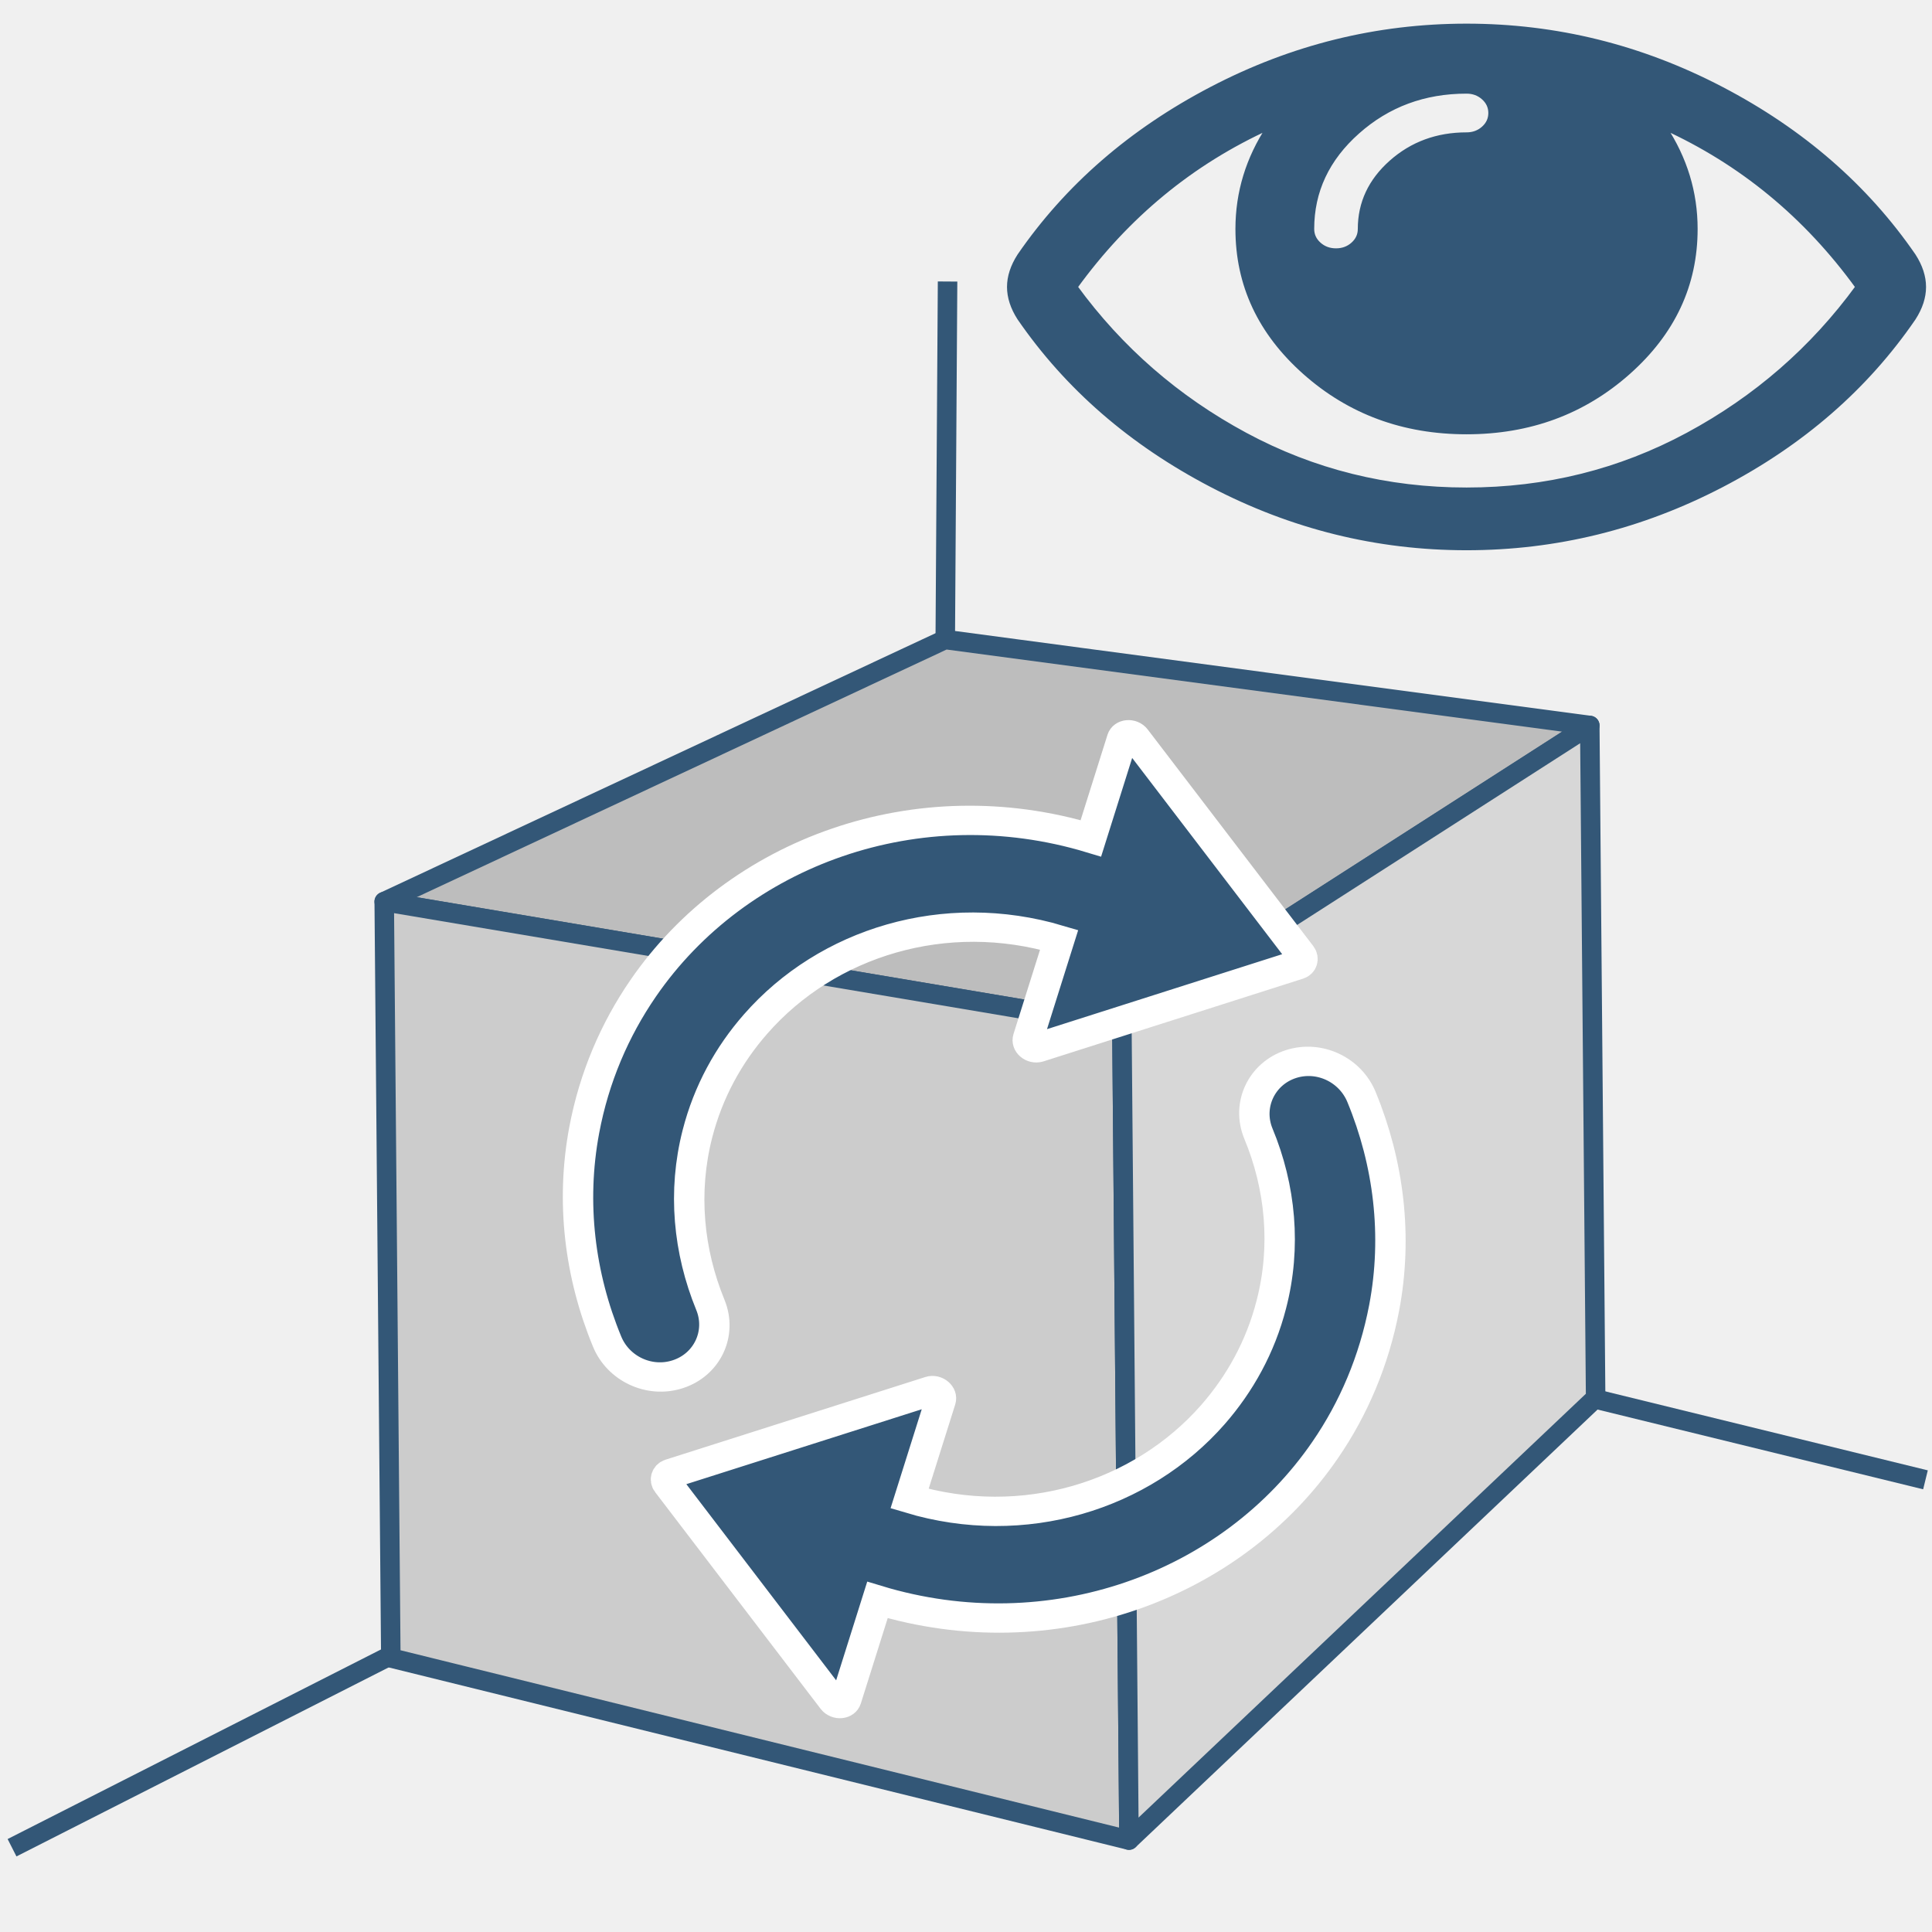
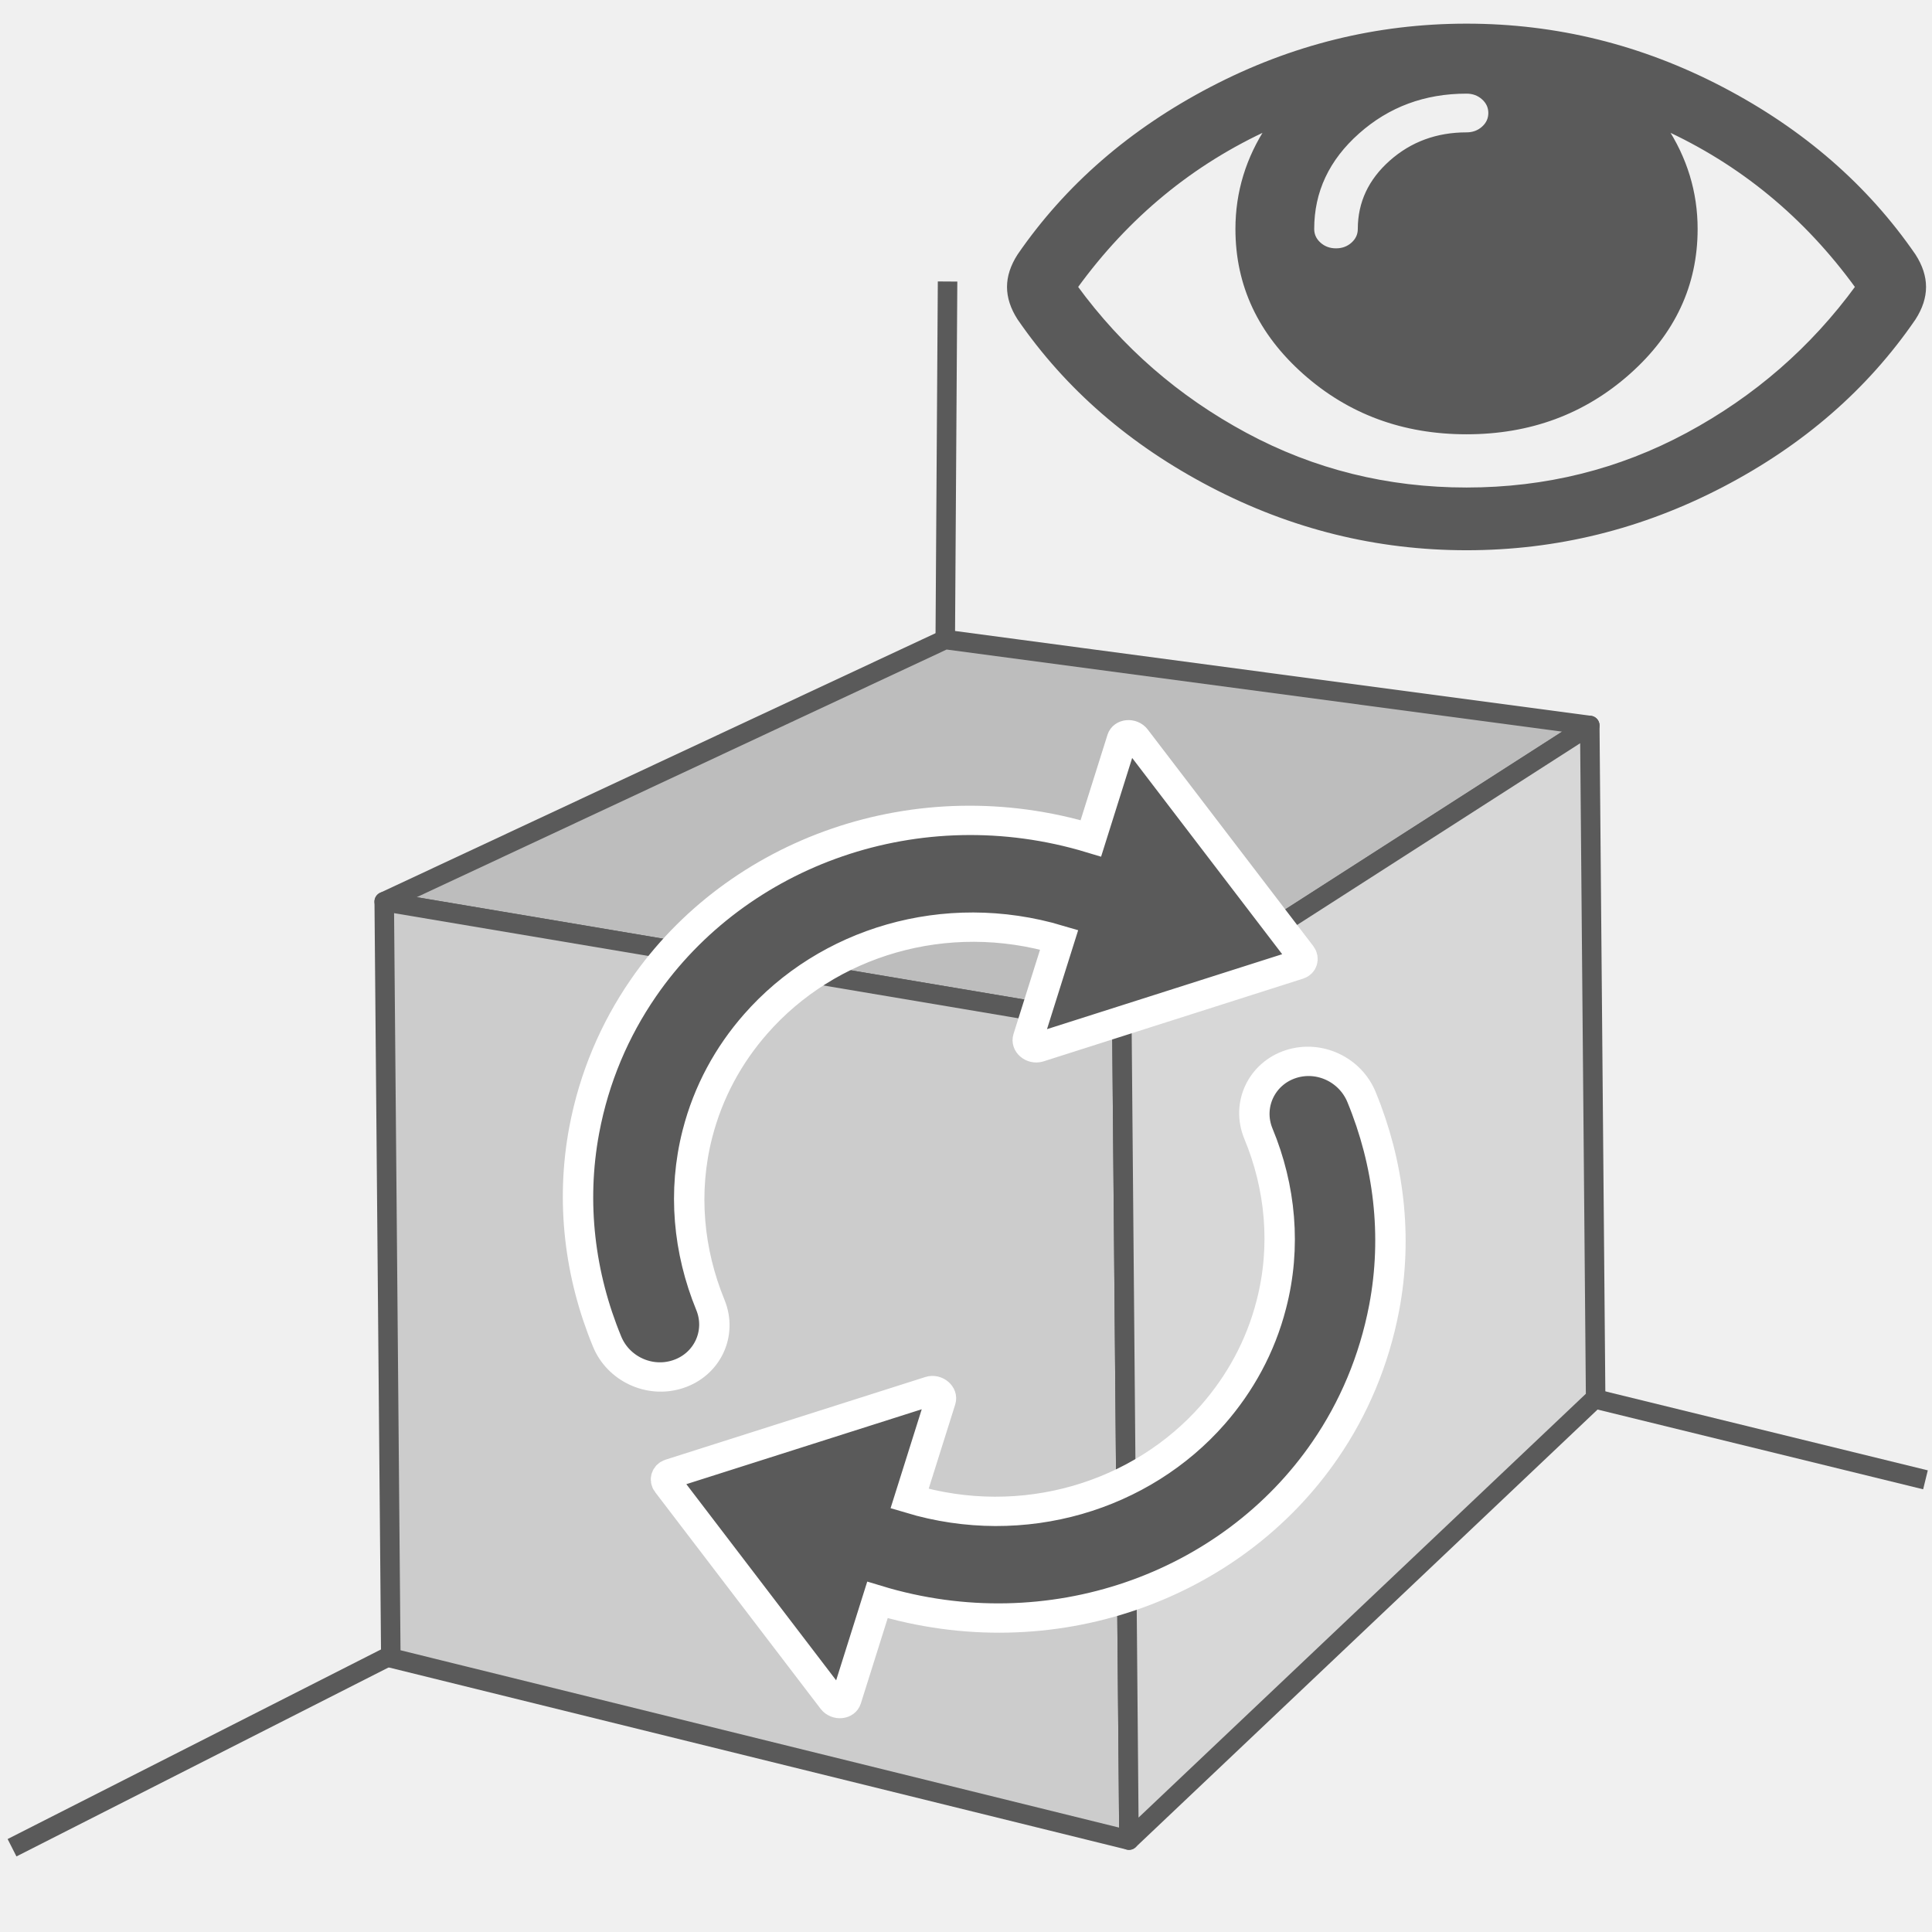
<svg xmlns="http://www.w3.org/2000/svg" xmlns:ns1="http://www.openswatchbook.org/uri/2009/osb" width="200mm" height="200mm" viewBox="0 0 200 200" version="1.1" id="svg8">
  <defs id="defs2">
    <linearGradient id="linearGradient6739" ns1:paint="solid">
      <stop style="stop-color:#000000;stop-opacity:1;" offset="0" id="stop6737" />
    </linearGradient>
  </defs>
  <g id="layer1" transform="translate(0,-97)">
    <g id="g4487" style="opacity:1;fill:#b0aaa6;fill-opacity:1;stroke:#ad3535;stroke-width:3;stroke-miterlimit:4;stroke-dasharray:none;stroke-opacity:0.042">
      <g aria-label="R" transform="scale(1.022838,0.977672)" style="font-style:normal;font-weight:normal;font-size:33.69px;line-height:1.25;font-family:sans-serif;letter-spacing:0px;word-spacing:0px;fill:#000000;fill-opacity:1;stroke:none;stroke-width:2.527" id="text4556">
        <text xml:space="preserve" style="font-style:normal;font-weight:normal;font-size:10.583px;line-height:1.25;font-family:sans-serif;letter-spacing:0px;word-spacing:0px;fill:#000000;fill-opacity:1;stroke:none;stroke-width:0.669" x="32.884" y="135.226" id="text4563" transform="scale(0.977672,1.022838)">
          <tspan id="tspan4561" x="32.884" y="144.882" style="stroke-width:0.669" />
        </text>
      </g>
-       <path style="fill:none;stroke:#335777;stroke-width:2.019;stroke-linecap:butt;stroke-linejoin:miter;stroke-miterlimit:4;stroke-dasharray:none;stroke-opacity:1" d="M 98.092,126.142 97.361,239.468 1.246,288.277 M 96.996,225.127 199.324,250.191" id="path4573" />
-       <path d="m 164.573,172.102 -48.436,31.092 -76.362,-12.859 58.059,-27.135 z" style="opacity:1;fill:#bdbdbd;fill-opacity:1;fill-rule:evenodd;stroke:#335777;stroke-width:2.019;stroke-linejoin:round;stroke-miterlimit:4;stroke-dasharray:none;stroke-opacity:1" id="path4521" />
-       <path d="m 116.872,287.484 -0.735,-84.291 -76.362,-12.859 0.683,78.292 z" style="opacity:1;fill:#cccccc;fill-opacity:1;fill-rule:evenodd;stroke:#335777;stroke-width:2.019;stroke-linejoin:round;stroke-miterlimit:4;stroke-dasharray:none;stroke-opacity:1" id="path4523" />
-       <path d="m 165.18,241.715 -48.308,45.769 -0.735,-84.291 48.436,-31.092 z" style="opacity:1;fill:#d7d7d7;fill-opacity:1;fill-rule:evenodd;stroke:#335777;stroke-width:2.019;stroke-linejoin:round;stroke-miterlimit:4;stroke-dasharray:none;stroke-opacity:1" id="path4525" />
-       <g id="g4598" transform="matrix(0.1848682,0,0,0.1642464,104.5228,84.68836)" style="stroke-width:3.001;stroke-miterlimit:4;stroke-dasharray:none;fill:#335777;fill-opacity:1;stroke:#335777;stroke-opacity:1">
-         <path d="M 505.918,236.117 C 479.267,192.53 443.433,157.508 398.421,131.052 353.406,104.595 305.872,91.365 255.813,91.365 c -50.059,0 -97.595,13.225 -142.61,39.687 C 68.187,157.508 32.355,192.53 5.708,236.117 1.903,242.778 0,249.345 0,255.818 c 0,6.473 1.903,13.04 5.708,19.699 26.647,43.589 62.479,78.614 107.495,105.064 45.015,26.46 92.551,39.68 142.61,39.68 50.06,0 97.594,-13.176 142.608,-39.536 45.012,-26.361 80.852,-61.432 107.497,-105.208 3.806,-6.659 5.708,-13.223 5.708,-19.699 0,-6.473 -1.902,-13.04 -5.708,-19.701 z M 194.568,158.03 c 17.034,-17.034 37.447,-25.554 61.242,-25.554 3.805,0 7.043,1.336 9.709,3.999 2.662,2.664 4,5.901 4,9.707 0,3.809 -1.338,7.044 -3.994,9.704 -2.662,2.667 -5.902,3.999 -9.708,3.999 -16.368,0 -30.362,5.808 -41.971,17.416 -11.613,11.615 -17.416,25.603 -17.416,41.971 0,3.811 -1.336,7.044 -3.999,9.71 -2.667,2.668 -5.901,3.999 -9.707,3.999 -3.809,0 -7.044,-1.334 -9.71,-3.999 -2.667,-2.666 -3.999,-5.903 -3.999,-9.71 0,-23.79 8.52,-44.207 25.553,-61.242 z m 185.299,191.01 c -38.164,23.12 -79.514,34.687 -124.054,34.687 -44.539,0 -85.889,-11.56 -124.051,-34.687 C 93.6,325.913 61.861,294.84 36.547,255.818 65.478,210.897 101.737,177.3 145.324,155.035 c -11.61,19.792 -17.417,41.207 -17.417,64.236 0,35.216 12.517,65.329 37.544,90.362 25.027,25.033 55.151,37.544 90.362,37.544 35.214,0 65.329,-12.518 90.362,-37.544 25.033,-25.026 37.545,-55.146 37.545,-90.362 0,-23.029 -5.808,-44.447 -17.419,-64.236 43.585,22.265 79.846,55.865 108.776,100.783 -25.31,39.022 -57.046,70.095 -95.21,93.222 z" id="path4596" style="fill:#335777;fill-opacity:1;stroke:#335777;stroke-width:3.001;stroke-miterlimit:4;stroke-dasharray:none;stroke-opacity:1" />
+       <path style="fill:none;stroke:#5A5A5A;stroke-width:2.019;stroke-linecap:butt;stroke-linejoin:miter;stroke-miterlimit:4;stroke-dasharray:none;stroke-opacity:1" d="M 98.092,126.142 97.361,239.468 1.246,288.277 M 96.996,225.127 199.324,250.191" id="path4573" />
+       <path d="m 164.573,172.102 -48.436,31.092 -76.362,-12.859 58.059,-27.135 z" style="opacity:1;fill:#bdbdbd;fill-opacity:1;fill-rule:evenodd;stroke:#5A5A5A;stroke-width:2.019;stroke-linejoin:round;stroke-miterlimit:4;stroke-dasharray:none;stroke-opacity:1" id="path4521" />
+       <path d="m 116.872,287.484 -0.735,-84.291 -76.362,-12.859 0.683,78.292 z" style="opacity:1;fill:#cccccc;fill-opacity:1;fill-rule:evenodd;stroke:#5A5A5A;stroke-width:2.019;stroke-linejoin:round;stroke-miterlimit:4;stroke-dasharray:none;stroke-opacity:1" id="path4523" />
+       <path d="m 165.18,241.715 -48.308,45.769 -0.735,-84.291 48.436,-31.092 z" style="opacity:1;fill:#d7d7d7;fill-opacity:1;fill-rule:evenodd;stroke:#5A5A5A;stroke-width:2.019;stroke-linejoin:round;stroke-miterlimit:4;stroke-dasharray:none;stroke-opacity:1" id="path4525" />
+       <g id="g4598" transform="matrix(0.1848682,0,0,0.1642464,104.5228,84.68836)" style="stroke-width:3.001;stroke-miterlimit:4;stroke-dasharray:none;fill:#5A5A5A;fill-opacity:1;stroke:#5A5A5A;stroke-opacity:1">
+         <path d="M 505.918,236.117 C 479.267,192.53 443.433,157.508 398.421,131.052 353.406,104.595 305.872,91.365 255.813,91.365 c -50.059,0 -97.595,13.225 -142.61,39.687 C 68.187,157.508 32.355,192.53 5.708,236.117 1.903,242.778 0,249.345 0,255.818 c 0,6.473 1.903,13.04 5.708,19.699 26.647,43.589 62.479,78.614 107.495,105.064 45.015,26.46 92.551,39.68 142.61,39.68 50.06,0 97.594,-13.176 142.608,-39.536 45.012,-26.361 80.852,-61.432 107.497,-105.208 3.806,-6.659 5.708,-13.223 5.708,-19.699 0,-6.473 -1.902,-13.04 -5.708,-19.701 z M 194.568,158.03 c 17.034,-17.034 37.447,-25.554 61.242,-25.554 3.805,0 7.043,1.336 9.709,3.999 2.662,2.664 4,5.901 4,9.707 0,3.809 -1.338,7.044 -3.994,9.704 -2.662,2.667 -5.902,3.999 -9.708,3.999 -16.368,0 -30.362,5.808 -41.971,17.416 -11.613,11.615 -17.416,25.603 -17.416,41.971 0,3.811 -1.336,7.044 -3.999,9.71 -2.667,2.668 -5.901,3.999 -9.707,3.999 -3.809,0 -7.044,-1.334 -9.71,-3.999 -2.667,-2.666 -3.999,-5.903 -3.999,-9.71 0,-23.79 8.52,-44.207 25.553,-61.242 z m 185.299,191.01 c -38.164,23.12 -79.514,34.687 -124.054,34.687 -44.539,0 -85.889,-11.56 -124.051,-34.687 C 93.6,325.913 61.861,294.84 36.547,255.818 65.478,210.897 101.737,177.3 145.324,155.035 c -11.61,19.792 -17.417,41.207 -17.417,64.236 0,35.216 12.517,65.329 37.544,90.362 25.027,25.033 55.151,37.544 90.362,37.544 35.214,0 65.329,-12.518 90.362,-37.544 25.033,-25.026 37.545,-55.146 37.545,-90.362 0,-23.029 -5.808,-44.447 -17.419,-64.236 43.585,22.265 79.846,55.865 108.776,100.783 -25.31,39.022 -57.046,70.095 -95.21,93.222 z" id="path4596" style="fill:#5A5A5A;fill-opacity:1;stroke:#5A5A5A;stroke-width:3.001;stroke-miterlimit:4;stroke-dasharray:none;stroke-opacity:1" />
      </g>
      <g transform="matrix(0.2645833,0,0,0.2645833,114.5882,-77.60735)" id="g4600" />
      <g transform="matrix(0.2645833,0,0,0.2645833,114.5882,-77.60735)" id="g4602" />
      <g transform="matrix(0.2645833,0,0,0.2645833,114.5882,-77.60735)" id="g4604" />
      <g transform="matrix(0.2645833,0,0,0.2645833,114.5882,-77.60735)" id="g4606" />
      <g transform="matrix(0.2645833,0,0,0.2645833,114.5882,-77.60735)" id="g4608" />
      <g transform="matrix(0.2645833,0,0,0.2645833,114.5882,-77.60735)" id="g4610" />
      <g transform="matrix(0.2645833,0,0,0.2645833,114.5882,-77.60735)" id="g4612" />
      <g transform="matrix(0.2645833,0,0,0.2645833,114.5882,-77.60735)" id="g4614" />
      <g transform="matrix(0.2645833,0,0,0.2645833,114.5882,-77.60735)" id="g4616" />
      <g transform="matrix(0.2645833,0,0,0.2645833,114.5882,-77.60735)" id="g4618" />
      <g transform="matrix(0.2645833,0,0,0.2645833,114.5882,-77.60735)" id="g4620" />
      <g transform="matrix(0.2645833,0,0,0.2645833,114.5882,-77.60735)" id="g4622" />
      <g transform="matrix(0.2645833,0,0,0.2645833,114.5882,-77.60735)" id="g4624" />
      <g transform="matrix(0.2645833,0,0,0.2645833,114.5882,-77.60735)" id="g4626" />
      <g transform="matrix(0.2645833,0,0,0.2645833,114.5882,-77.60735)" id="g4628" />
-       <g transform="matrix(0.2124063,0.06688156,-0.06403869,0.2033778,65.43343,156.8239)" id="g6815" style="fill:#335777;fill-opacity:1;stroke:#ffffff;stroke-width:14.178;stroke-miterlimit:4;stroke-dasharray:none;stroke-opacity:1">
-         <g id="g6813" style="fill:#335777;fill-opacity:1;stroke:#ffffff;stroke-width:14.178;stroke-miterlimit:4;stroke-dasharray:none;stroke-opacity:1">
-           <path d="m 55.89,262.818 c -3,-26 -0.5,-51.1 6.3,-74.3 22.6,-77.1 93.5,-133.8 177.6,-134.8 v -50.4 c 0,-2.8 3.5,-4.3 5.8,-2.6 l 103.7,76.2 c 1.7,1.3 1.7,3.9 0,5.1 l -103.6,76.2 c -2.4,1.7 -5.8,0.2 -5.8,-2.6 v -50.3 c -55.3,0.9 -102.5,35 -122.8,83.2 -7.7,18.2 -11.6,38.3 -10.5,59.4 1.5,29 12.4,55.7 29.6,77.3 9.2,11.5 7,28.3 -4.9,37 -11.3,8.3 -27.1,6 -35.8,-5 -21.3,-26.6 -35.5,-59 -39.6,-94.4 z m 299.4,-96.8 c 17.3,21.5 28.2,48.3 29.6,77.3 1.1,21.2 -2.9,41.3 -10.5,59.4 -20.3,48.2 -67.5,82.4 -122.8,83.2 v -50.3 c 0,-2.8 -3.5,-4.3 -5.8,-2.6 l -103.7,76.2 c -1.7,1.3 -1.7,3.9 0,5.1 l 103.6,76.2 c 2.4,1.7 5.8,0.2 5.8,-2.6 v -50.4 c 84.1,-0.9 155.1,-57.6 177.6,-134.8 6.8,-23.2 9.2,-48.3 6.3,-74.3 -4,-35.4 -18.2,-67.8 -39.5,-94.4 -8.8,-11 -24.5,-13.3 -35.8,-5 -11.8,8.7 -14,25.5 -4.8,37 z" id="path6811" style="fill:#335777;fill-opacity:1;stroke:#ffffff;stroke-width:14.178;stroke-miterlimit:4;stroke-dasharray:none;stroke-opacity:1" />
+       <g transform="matrix(0.2124063,0.06688156,-0.06403869,0.2033778,65.43343,156.8239)" id="g6815" style="fill:#5A5A5A;fill-opacity:1;stroke:#ffffff;stroke-width:14.178;stroke-miterlimit:4;stroke-dasharray:none;stroke-opacity:1">
+         <g id="g6813" style="fill:#5A5A5A;fill-opacity:1;stroke:#ffffff;stroke-width:14.178;stroke-miterlimit:4;stroke-dasharray:none;stroke-opacity:1">
+           <path d="m 55.89,262.818 c -3,-26 -0.5,-51.1 6.3,-74.3 22.6,-77.1 93.5,-133.8 177.6,-134.8 v -50.4 c 0,-2.8 3.5,-4.3 5.8,-2.6 l 103.7,76.2 c 1.7,1.3 1.7,3.9 0,5.1 l -103.6,76.2 c -2.4,1.7 -5.8,0.2 -5.8,-2.6 v -50.3 c -55.3,0.9 -102.5,35 -122.8,83.2 -7.7,18.2 -11.6,38.3 -10.5,59.4 1.5,29 12.4,55.7 29.6,77.3 9.2,11.5 7,28.3 -4.9,37 -11.3,8.3 -27.1,6 -35.8,-5 -21.3,-26.6 -35.5,-59 -39.6,-94.4 z m 299.4,-96.8 c 17.3,21.5 28.2,48.3 29.6,77.3 1.1,21.2 -2.9,41.3 -10.5,59.4 -20.3,48.2 -67.5,82.4 -122.8,83.2 v -50.3 c 0,-2.8 -3.5,-4.3 -5.8,-2.6 l -103.7,76.2 c -1.7,1.3 -1.7,3.9 0,5.1 l 103.6,76.2 c 2.4,1.7 5.8,0.2 5.8,-2.6 v -50.4 c 84.1,-0.9 155.1,-57.6 177.6,-134.8 6.8,-23.2 9.2,-48.3 6.3,-74.3 -4,-35.4 -18.2,-67.8 -39.5,-94.4 -8.8,-11 -24.5,-13.3 -35.8,-5 -11.8,8.7 -14,25.5 -4.8,37 z" id="path6811" style="fill:#5A5A5A;fill-opacity:1;stroke:#ffffff;stroke-width:14.178;stroke-miterlimit:4;stroke-dasharray:none;stroke-opacity:1" />
        </g>
      </g>
    </g>
  </g>
</svg>
